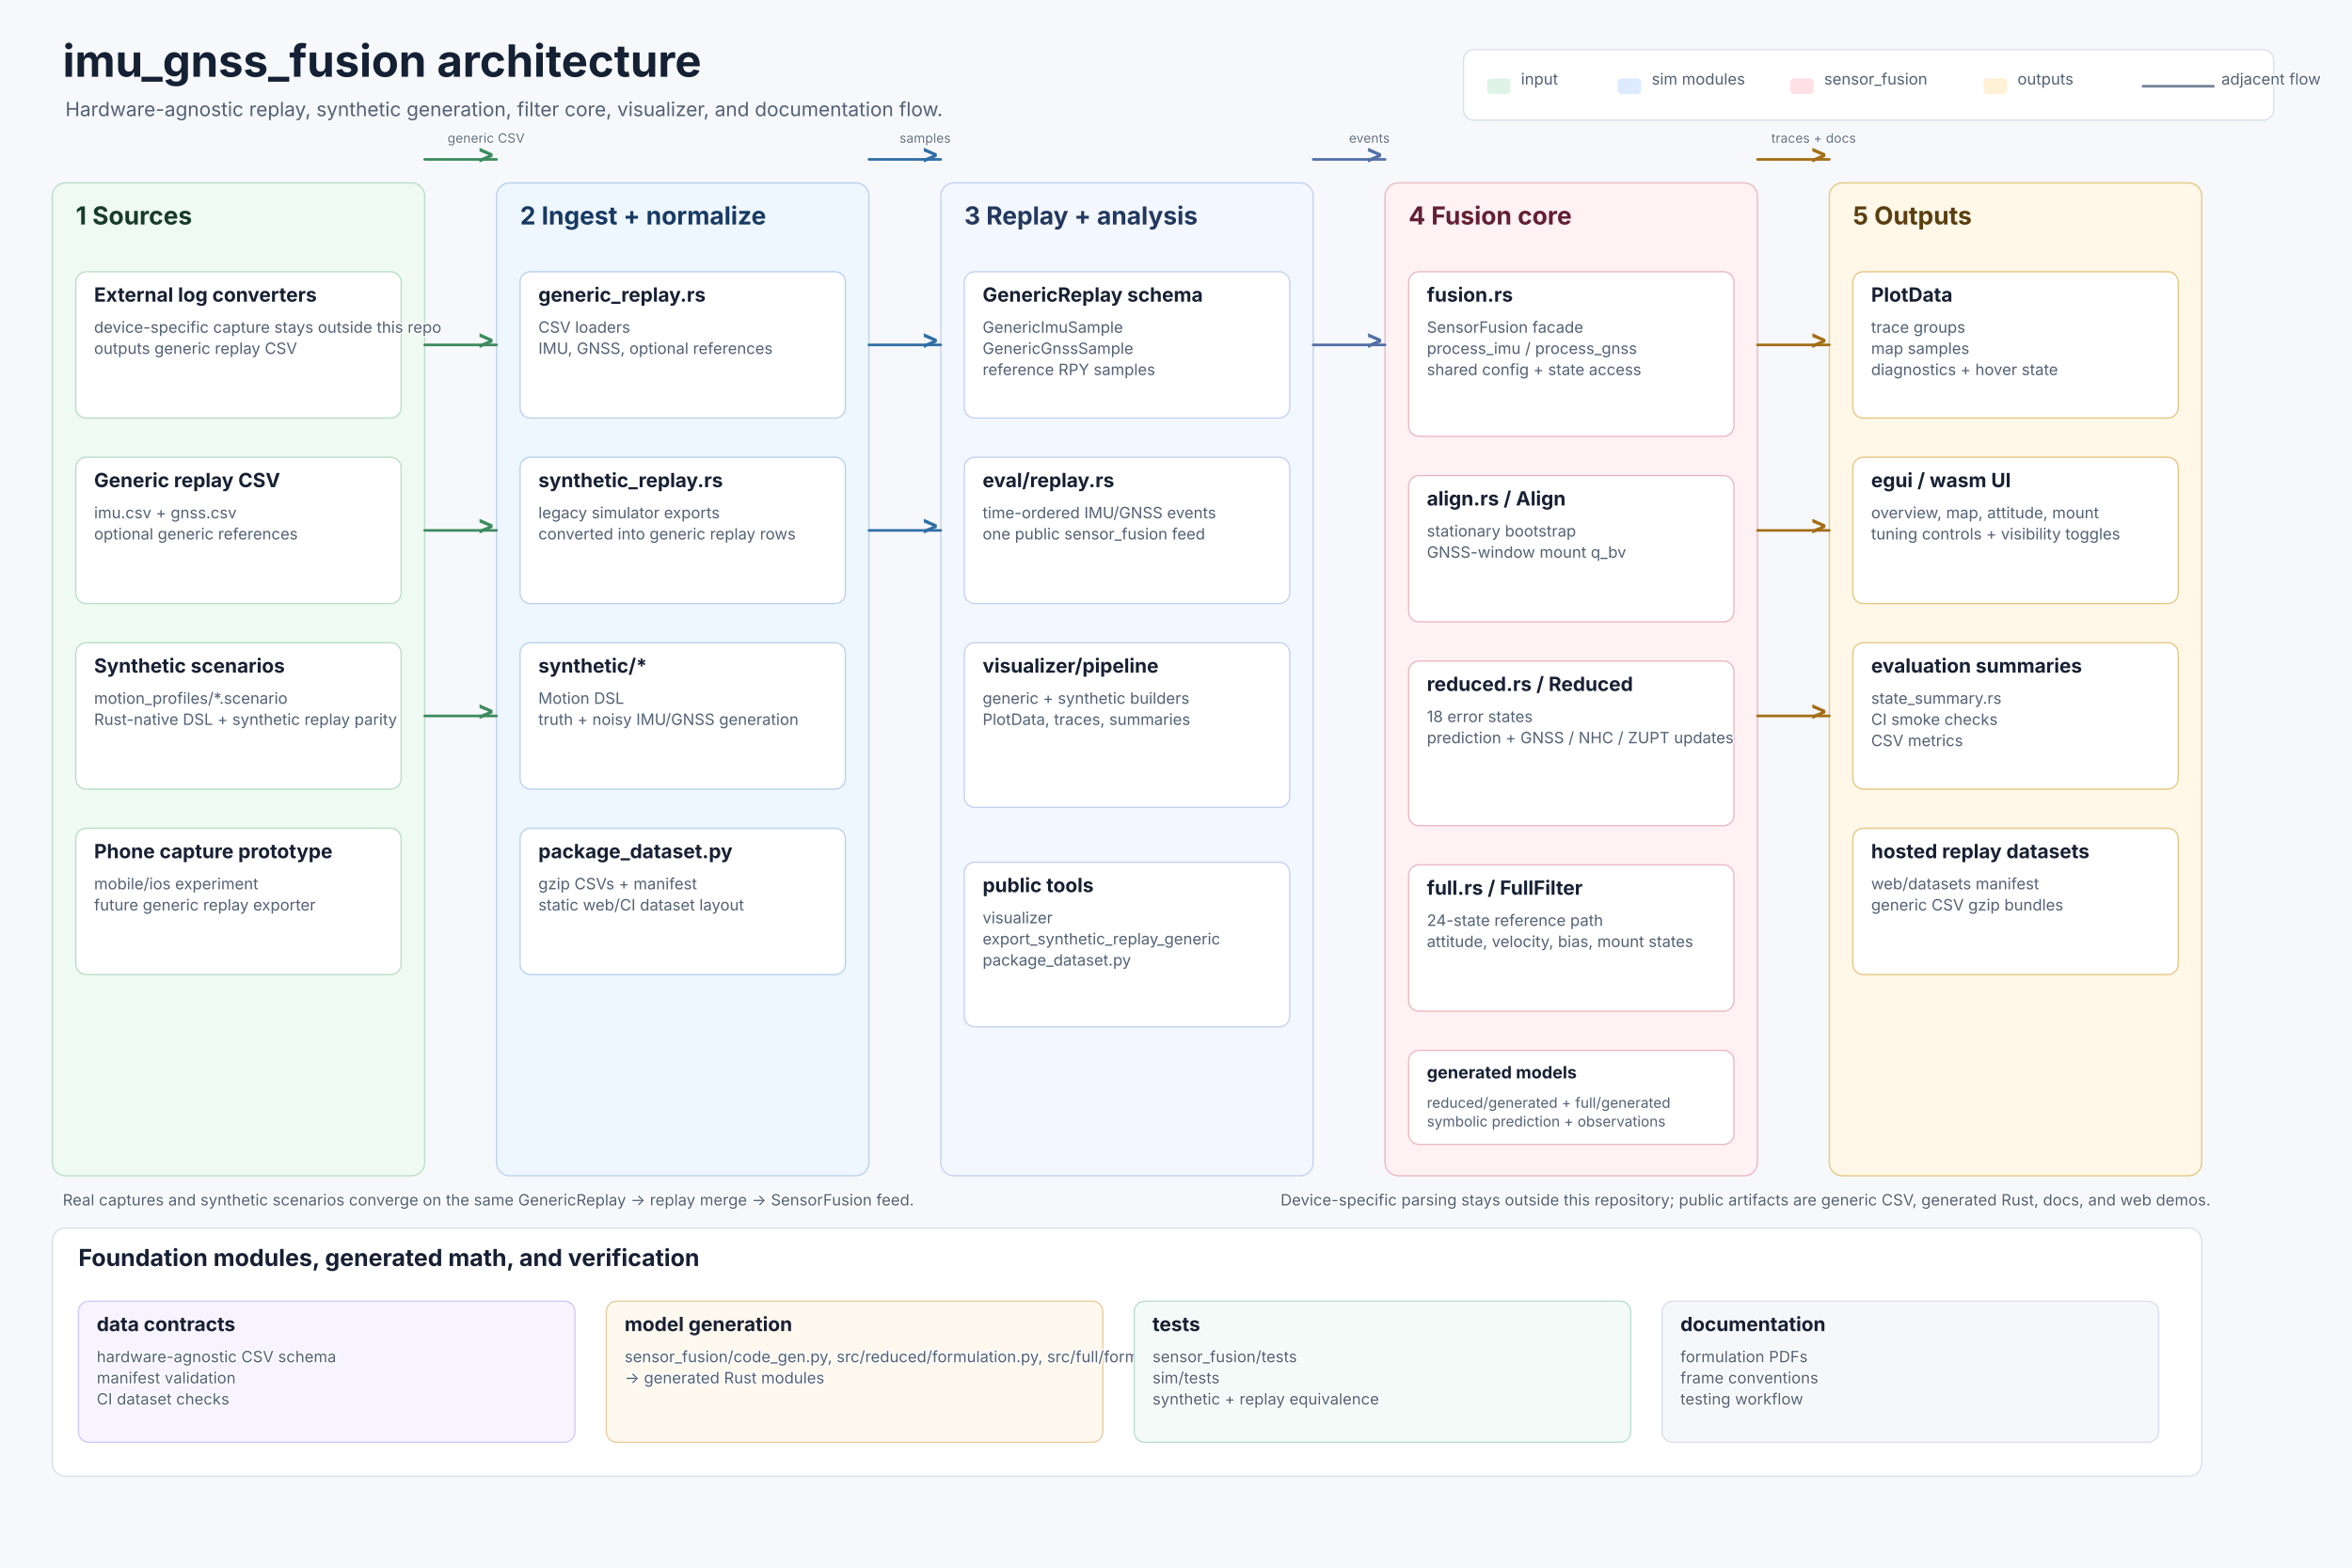
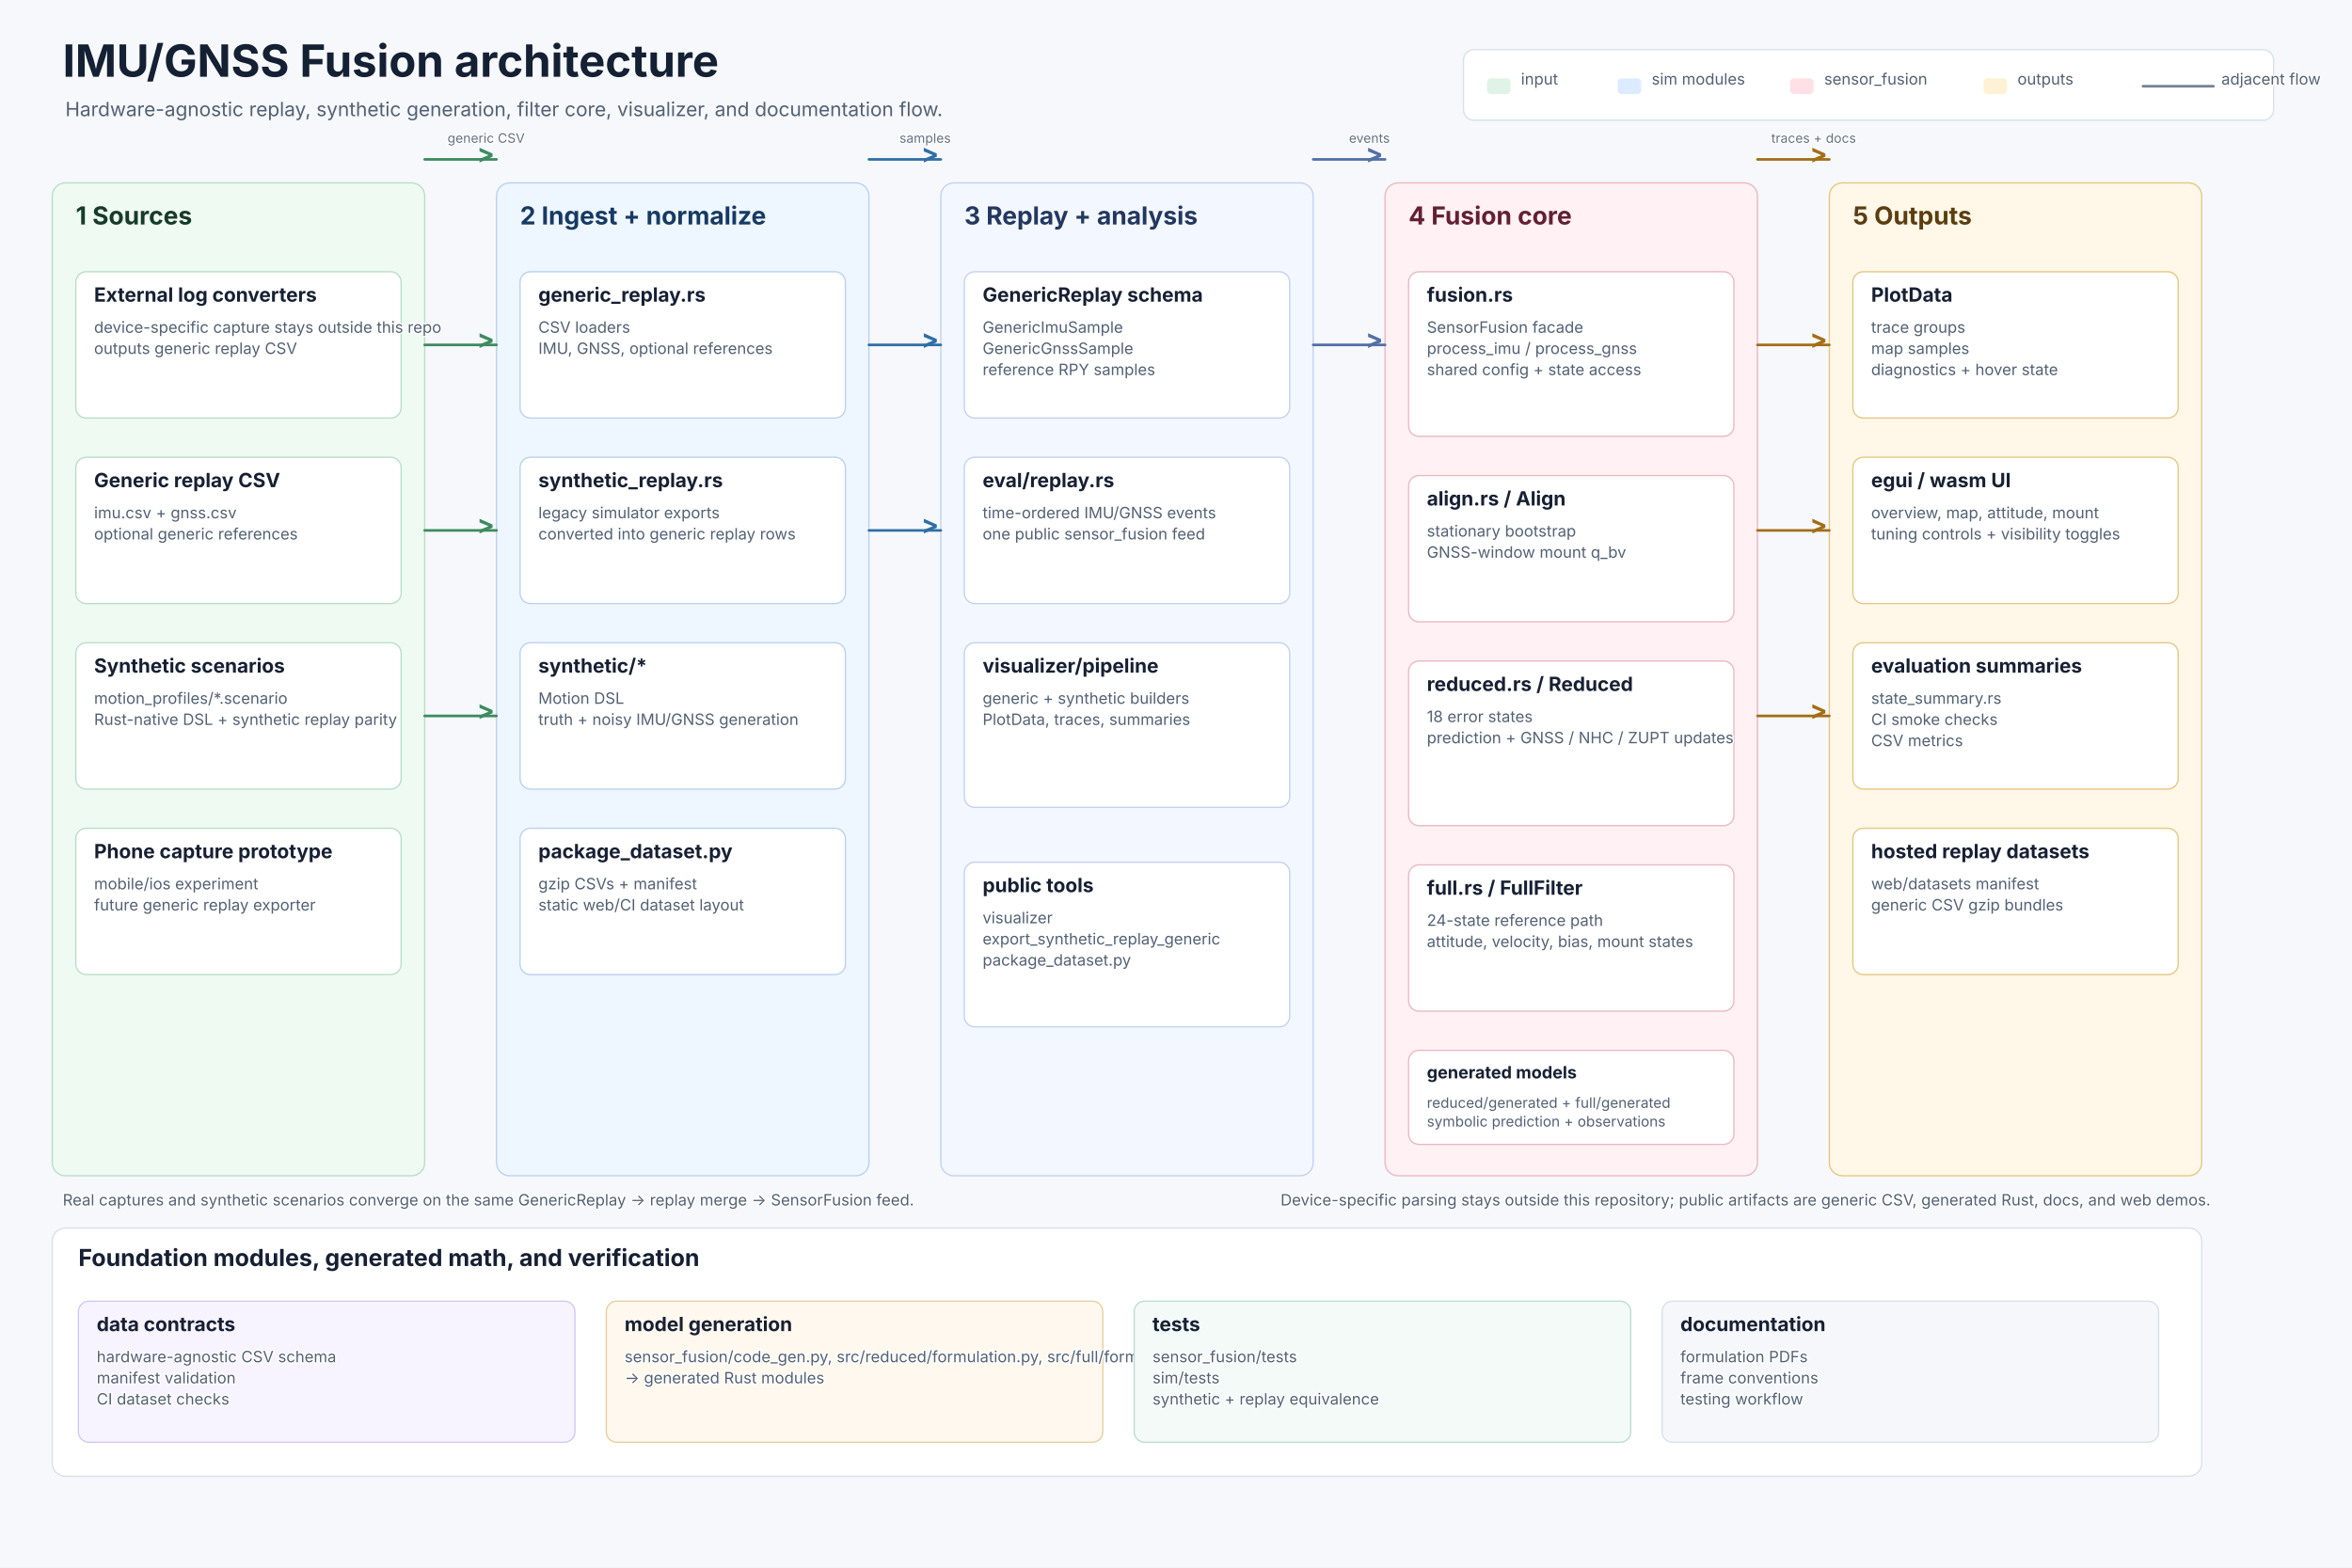
<svg xmlns="http://www.w3.org/2000/svg" width="1800" height="1200" viewBox="0 0 1800 1200">
  <defs>
    <style>text{font-family:Inter, ui-sans-serif, system-ui, -apple-system, BlinkMacSystemFont, "Segoe UI", sans-serif; dominant-baseline:hanging;} .label{paint-order:stroke;stroke:#fff;stroke-width:2px;stroke-linejoin:round;}</style>
  </defs>
  <rect x="0" y="0" width="1800" height="1200" rx="0" fill="#F6F8FB" stroke="none" />
  <text x="48" y="34" fill="#142033" font-size="34" font-weight="700" text-anchor="start">
-     <tspan x="48" dy="0">imu_gnss_fusion architecture</tspan>
+     <tspan x="48" dy="0">IMU/GNSS Fusion architecture</tspan>
  </text>
  <text x="50" y="78" fill="#536174" font-size="15" font-weight="normal" text-anchor="start">
    <tspan x="50" dy="0">Hardware-agnostic replay, synthetic generation, filter core, visualizer, and documentation flow.</tspan>
  </text>
  <rect x="1120" y="38" width="620" height="54" rx="8" fill="#FFFFFF" stroke="#D8E0EA" stroke-width="1" />
  <rect x="1138" y="60" width="18" height="12" rx="3" fill="#DFF3E7" stroke="none" />
  <text class="label" x="1164" y="56" fill="#536174" font-size="12" font-weight="normal" text-anchor="start">
    <tspan x="1164" dy="0">input</tspan>
  </text>
  <rect x="1238" y="60" width="18" height="12" rx="3" fill="#DCEBFF" stroke="none" />
  <text class="label" x="1264" y="56" fill="#536174" font-size="12" font-weight="normal" text-anchor="start">
    <tspan x="1264" dy="0">sim modules</tspan>
  </text>
  <rect x="1370" y="60" width="18" height="12" rx="3" fill="#FFE0E7" stroke="none" />
  <text class="label" x="1396" y="56" fill="#536174" font-size="12" font-weight="normal" text-anchor="start">
    <tspan x="1396" dy="0">sensor_fusion</tspan>
  </text>
  <rect x="1518" y="60" width="18" height="12" rx="3" fill="#FFF1D5" stroke="none" />
  <text class="label" x="1544" y="56" fill="#536174" font-size="12" font-weight="normal" text-anchor="start">
    <tspan x="1544" dy="0">outputs</tspan>
  </text>
  <line x1="1640" y1="66" x2="1694" y2="66" stroke="#73839A" stroke-width="2" stroke-linecap="round" />
  <text class="label" x="1700" y="56" fill="#536174" font-size="12" font-weight="normal" text-anchor="start">
    <tspan x="1700" dy="0">adjacent flow</tspan>
  </text>
  <rect x="40" y="140" width="285" height="760" rx="10" fill="#EFFAF3" stroke="#B9DEC7" stroke-width="1" />
  <text x="58" y="158" fill="#173B29" font-size="19" font-weight="700" text-anchor="start">
    <tspan x="58" dy="0">1 Sources</tspan>
  </text>
  <rect x="58" y="208" width="249" height="112" rx="8" fill="#FFFFFF" stroke="#B9DEC7" stroke-width="1" />
  <text x="72" y="220" fill="#172033" font-size="15" font-weight="700" text-anchor="start">
    <tspan x="72" dy="0">External log converters</tspan>
  </text>
  <text class="label" x="72" y="246" fill="#536174" font-size="12" font-weight="normal" text-anchor="start">
    <tspan x="72" dy="0">device-specific capture stays outside this repo</tspan>
    <tspan x="72" dy="16.2">outputs generic replay CSV</tspan>
  </text>
  <rect x="58" y="350" width="249" height="112" rx="8" fill="#FFFFFF" stroke="#B9DEC7" stroke-width="1" />
  <text x="72" y="362" fill="#172033" font-size="15" font-weight="700" text-anchor="start">
    <tspan x="72" dy="0">Generic replay CSV</tspan>
  </text>
  <text class="label" x="72" y="388" fill="#536174" font-size="12" font-weight="normal" text-anchor="start">
    <tspan x="72" dy="0">imu.csv + gnss.csv</tspan>
    <tspan x="72" dy="16.2">optional generic references</tspan>
  </text>
  <rect x="58" y="492" width="249" height="112" rx="8" fill="#FFFFFF" stroke="#B9DEC7" stroke-width="1" />
  <text x="72" y="504" fill="#172033" font-size="15" font-weight="700" text-anchor="start">
    <tspan x="72" dy="0">Synthetic scenarios</tspan>
  </text>
  <text class="label" x="72" y="530" fill="#536174" font-size="12" font-weight="normal" text-anchor="start">
    <tspan x="72" dy="0">motion_profiles/*.scenario</tspan>
    <tspan x="72" dy="16.2">Rust-native DSL + synthetic replay parity</tspan>
  </text>
  <rect x="58" y="634" width="249" height="112" rx="8" fill="#FFFFFF" stroke="#B9DEC7" stroke-width="1" />
  <text x="72" y="646" fill="#172033" font-size="15" font-weight="700" text-anchor="start">
    <tspan x="72" dy="0">Phone capture prototype</tspan>
  </text>
  <text class="label" x="72" y="672" fill="#536174" font-size="12" font-weight="normal" text-anchor="start">
    <tspan x="72" dy="0">mobile/ios experiment</tspan>
    <tspan x="72" dy="16.2">future generic replay exporter</tspan>
  </text>
  <rect x="380" y="140" width="285" height="760" rx="10" fill="#EEF6FF" stroke="#BAD1EE" stroke-width="1" />
  <text x="398" y="158" fill="#173A63" font-size="19" font-weight="700" text-anchor="start">
    <tspan x="398" dy="0">2 Ingest + normalize</tspan>
  </text>
  <rect x="398" y="208" width="249" height="112" rx="8" fill="#FFFFFF" stroke="#BAD1EE" stroke-width="1" />
  <text x="412" y="220" fill="#172033" font-size="15" font-weight="700" text-anchor="start">
    <tspan x="412" dy="0">generic_replay.rs</tspan>
  </text>
  <text class="label" x="412" y="246" fill="#536174" font-size="12" font-weight="normal" text-anchor="start">
    <tspan x="412" dy="0">CSV loaders</tspan>
    <tspan x="412" dy="16.2">IMU, GNSS, optional references</tspan>
  </text>
  <rect x="398" y="350" width="249" height="112" rx="8" fill="#FFFFFF" stroke="#BAD1EE" stroke-width="1" />
  <text x="412" y="362" fill="#172033" font-size="15" font-weight="700" text-anchor="start">
    <tspan x="412" dy="0">synthetic_replay.rs</tspan>
  </text>
  <text class="label" x="412" y="388" fill="#536174" font-size="12" font-weight="normal" text-anchor="start">
    <tspan x="412" dy="0">legacy simulator exports</tspan>
    <tspan x="412" dy="16.2">converted into generic replay rows</tspan>
  </text>
  <rect x="398" y="492" width="249" height="112" rx="8" fill="#FFFFFF" stroke="#BAD1EE" stroke-width="1" />
  <text x="412" y="504" fill="#172033" font-size="15" font-weight="700" text-anchor="start">
    <tspan x="412" dy="0">synthetic/*</tspan>
  </text>
  <text class="label" x="412" y="530" fill="#536174" font-size="12" font-weight="normal" text-anchor="start">
    <tspan x="412" dy="0">Motion DSL</tspan>
    <tspan x="412" dy="16.2">truth + noisy IMU/GNSS generation</tspan>
  </text>
  <rect x="398" y="634" width="249" height="112" rx="8" fill="#FFFFFF" stroke="#BAD1EE" stroke-width="1" />
  <text x="412" y="646" fill="#172033" font-size="15" font-weight="700" text-anchor="start">
    <tspan x="412" dy="0">package_dataset.py</tspan>
  </text>
  <text class="label" x="412" y="672" fill="#536174" font-size="12" font-weight="normal" text-anchor="start">
    <tspan x="412" dy="0">gzip CSVs + manifest</tspan>
    <tspan x="412" dy="16.2">static web/CI dataset layout</tspan>
  </text>
  <rect x="720" y="140" width="285" height="760" rx="10" fill="#F3F7FF" stroke="#C3D1EF" stroke-width="1" />
  <text x="738" y="158" fill="#23385F" font-size="19" font-weight="700" text-anchor="start">
    <tspan x="738" dy="0">3 Replay + analysis</tspan>
  </text>
  <rect x="738" y="208" width="249" height="112" rx="8" fill="#FFFFFF" stroke="#C3D1EF" stroke-width="1" />
  <text x="752" y="220" fill="#172033" font-size="15" font-weight="700" text-anchor="start">
    <tspan x="752" dy="0">GenericReplay schema</tspan>
  </text>
  <text class="label" x="752" y="246" fill="#536174" font-size="12" font-weight="normal" text-anchor="start">
    <tspan x="752" dy="0">GenericImuSample</tspan>
    <tspan x="752" dy="16.2">GenericGnssSample</tspan>
    <tspan x="752" dy="16.2">reference RPY samples</tspan>
  </text>
  <rect x="738" y="350" width="249" height="112" rx="8" fill="#FFFFFF" stroke="#C3D1EF" stroke-width="1" />
  <text x="752" y="362" fill="#172033" font-size="15" font-weight="700" text-anchor="start">
    <tspan x="752" dy="0">eval/replay.rs</tspan>
  </text>
  <text class="label" x="752" y="388" fill="#536174" font-size="12" font-weight="normal" text-anchor="start">
    <tspan x="752" dy="0">time-ordered IMU/GNSS events</tspan>
    <tspan x="752" dy="16.2">one public sensor_fusion feed</tspan>
  </text>
  <rect x="738" y="492" width="249" height="126" rx="8" fill="#FFFFFF" stroke="#C3D1EF" stroke-width="1" />
  <text x="752" y="504" fill="#172033" font-size="15" font-weight="700" text-anchor="start">
    <tspan x="752" dy="0">visualizer/pipeline</tspan>
  </text>
  <text class="label" x="752" y="530" fill="#536174" font-size="12" font-weight="normal" text-anchor="start">
    <tspan x="752" dy="0">generic + synthetic builders</tspan>
    <tspan x="752" dy="16.2">PlotData, traces, summaries</tspan>
  </text>
  <rect x="738" y="660" width="249" height="126" rx="8" fill="#FFFFFF" stroke="#C3D1EF" stroke-width="1" />
  <text x="752" y="672" fill="#172033" font-size="15" font-weight="700" text-anchor="start">
    <tspan x="752" dy="0">public tools</tspan>
  </text>
  <text class="label" x="752" y="698" fill="#536174" font-size="12" font-weight="normal" text-anchor="start">
    <tspan x="752" dy="0">visualizer</tspan>
    <tspan x="752" dy="16.2">export_synthetic_replay_generic</tspan>
    <tspan x="752" dy="16.2">package_dataset.py</tspan>
  </text>
  <rect x="1060" y="140" width="285" height="760" rx="10" fill="#FFF1F4" stroke="#E9B8C2" stroke-width="1" />
  <text x="1078" y="158" fill="#632032" font-size="19" font-weight="700" text-anchor="start">
    <tspan x="1078" dy="0">4 Fusion core</tspan>
  </text>
  <rect x="1078" y="208" width="249" height="126" rx="8" fill="#FFFFFF" stroke="#E9B8C2" stroke-width="1" />
  <text x="1092" y="220" fill="#172033" font-size="15" font-weight="700" text-anchor="start">
    <tspan x="1092" dy="0">fusion.rs</tspan>
  </text>
  <text class="label" x="1092" y="246" fill="#536174" font-size="12" font-weight="normal" text-anchor="start">
    <tspan x="1092" dy="0">SensorFusion facade</tspan>
    <tspan x="1092" dy="16.2">process_imu / process_gnss</tspan>
    <tspan x="1092" dy="16.2">shared config + state access</tspan>
  </text>
  <rect x="1078" y="364" width="249" height="112" rx="8" fill="#FFFFFF" stroke="#E9B8C2" stroke-width="1" />
  <text x="1092" y="376" fill="#172033" font-size="15" font-weight="700" text-anchor="start">
    <tspan x="1092" dy="0">align.rs / Align</tspan>
  </text>
  <text class="label" x="1092" y="402" fill="#536174" font-size="12" font-weight="normal" text-anchor="start">
    <tspan x="1092" dy="0">stationary bootstrap</tspan>
    <tspan x="1092" dy="16.2">GNSS-window mount q_bv</tspan>
  </text>
  <rect x="1078" y="506" width="249" height="126" rx="8" fill="#FFFFFF" stroke="#E9B8C2" stroke-width="1" />
  <text x="1092" y="518" fill="#172033" font-size="15" font-weight="700" text-anchor="start">
    <tspan x="1092" dy="0">reduced.rs / Reduced</tspan>
  </text>
  <text class="label" x="1092" y="544" fill="#536174" font-size="12" font-weight="normal" text-anchor="start">
    <tspan x="1092" dy="0">18 error states</tspan>
    <tspan x="1092" dy="16.2">prediction + GNSS / NHC / ZUPT updates</tspan>
  </text>
  <rect x="1078" y="662" width="249" height="112" rx="8" fill="#FFFFFF" stroke="#E9B8C2" stroke-width="1" />
  <text x="1092" y="674" fill="#172033" font-size="15" font-weight="700" text-anchor="start">
    <tspan x="1092" dy="0">full.rs / FullFilter</tspan>
  </text>
  <text class="label" x="1092" y="700" fill="#536174" font-size="12" font-weight="normal" text-anchor="start">
    <tspan x="1092" dy="0">24-state reference path</tspan>
    <tspan x="1092" dy="16.2">attitude, velocity, bias, mount states</tspan>
  </text>
  <rect x="1078" y="804" width="249" height="72" rx="8" fill="#FFFFFF" stroke="#E9B8C2" stroke-width="1" />
  <text x="1092" y="816" fill="#172033" font-size="13" font-weight="700" text-anchor="start">
    <tspan x="1092" dy="0">generated models</tspan>
  </text>
  <text class="label" x="1092" y="840" fill="#536174" font-size="11" font-weight="normal" text-anchor="start">
    <tspan x="1092" dy="0">reduced/generated + full/generated</tspan>
    <tspan x="1092" dy="14.3">symbolic prediction + observations</tspan>
  </text>
  <rect x="1400" y="140" width="285" height="760" rx="10" fill="#FFF7E8" stroke="#E4C782" stroke-width="1" />
  <text x="1418" y="158" fill="#5B3E10" font-size="19" font-weight="700" text-anchor="start">
    <tspan x="1418" dy="0">5 Outputs</tspan>
  </text>
  <rect x="1418" y="208" width="249" height="112" rx="8" fill="#FFFFFF" stroke="#E4C782" stroke-width="1" />
  <text x="1432" y="220" fill="#172033" font-size="15" font-weight="700" text-anchor="start">
    <tspan x="1432" dy="0">PlotData</tspan>
  </text>
  <text class="label" x="1432" y="246" fill="#536174" font-size="12" font-weight="normal" text-anchor="start">
    <tspan x="1432" dy="0">trace groups</tspan>
    <tspan x="1432" dy="16.2">map samples</tspan>
    <tspan x="1432" dy="16.2">diagnostics + hover state</tspan>
  </text>
  <rect x="1418" y="350" width="249" height="112" rx="8" fill="#FFFFFF" stroke="#E4C782" stroke-width="1" />
  <text x="1432" y="362" fill="#172033" font-size="15" font-weight="700" text-anchor="start">
    <tspan x="1432" dy="0">egui / wasm UI</tspan>
  </text>
  <text class="label" x="1432" y="388" fill="#536174" font-size="12" font-weight="normal" text-anchor="start">
    <tspan x="1432" dy="0">overview, map, attitude, mount</tspan>
    <tspan x="1432" dy="16.2">tuning controls + visibility toggles</tspan>
  </text>
  <rect x="1418" y="492" width="249" height="112" rx="8" fill="#FFFFFF" stroke="#E4C782" stroke-width="1" />
  <text x="1432" y="504" fill="#172033" font-size="15" font-weight="700" text-anchor="start">
    <tspan x="1432" dy="0">evaluation summaries</tspan>
  </text>
  <text class="label" x="1432" y="530" fill="#536174" font-size="12" font-weight="normal" text-anchor="start">
    <tspan x="1432" dy="0">state_summary.rs</tspan>
    <tspan x="1432" dy="16.2">CI smoke checks</tspan>
    <tspan x="1432" dy="16.2">CSV metrics</tspan>
  </text>
  <rect x="1418" y="634" width="249" height="112" rx="8" fill="#FFFFFF" stroke="#E4C782" stroke-width="1" />
  <text x="1432" y="646" fill="#172033" font-size="15" font-weight="700" text-anchor="start">
    <tspan x="1432" dy="0">hosted replay datasets</tspan>
  </text>
  <text class="label" x="1432" y="672" fill="#536174" font-size="12" font-weight="normal" text-anchor="start">
    <tspan x="1432" dy="0">web/datasets manifest</tspan>
    <tspan x="1432" dy="16.2">generic CSV gzip bundles</tspan>
  </text>
  <rect x="40" y="940" width="1645" height="190" rx="10" fill="#FFFFFF" stroke="#D8E0EA" stroke-width="1" />
  <text x="60" y="956" fill="#172033" font-size="18" font-weight="700" text-anchor="start">
    <tspan x="60" dy="0">Foundation modules, generated math, and verification</tspan>
  </text>
  <rect x="60" y="996" width="380" height="108" rx="8" fill="#F7F3FF" stroke="#D0C8F1" stroke-width="1" />
  <text x="74" y="1008" fill="#172033" font-size="15" font-weight="700" text-anchor="start">
    <tspan x="74" dy="0">data contracts</tspan>
  </text>
  <text class="label" x="74" y="1034" fill="#536174" font-size="12" font-weight="normal" text-anchor="start">
    <tspan x="74" dy="0">hardware-agnostic CSV schema</tspan>
    <tspan x="74" dy="16.2">manifest validation</tspan>
    <tspan x="74" dy="16.2">CI dataset checks</tspan>
  </text>
  <rect x="464" y="996" width="380" height="108" rx="8" fill="#FFF8EE" stroke="#E7CDA0" stroke-width="1" />
  <text x="478" y="1008" fill="#172033" font-size="15" font-weight="700" text-anchor="start">
    <tspan x="478" dy="0">model generation</tspan>
  </text>
  <text class="label" x="478" y="1034" fill="#536174" font-size="12" font-weight="normal" text-anchor="start">
    <tspan x="478" dy="0">sensor_fusion/code_gen.py, src/reduced/formulation.py, src/full/formulation.py</tspan>
    <tspan x="478" dy="16.2">-&gt; generated Rust modules</tspan>
  </text>
  <rect x="868" y="996" width="380" height="108" rx="8" fill="#F3FAF8" stroke="#BBDDD2" stroke-width="1" />
  <text x="882" y="1008" fill="#172033" font-size="15" font-weight="700" text-anchor="start">
    <tspan x="882" dy="0">tests</tspan>
  </text>
  <text class="label" x="882" y="1034" fill="#536174" font-size="12" font-weight="normal" text-anchor="start">
    <tspan x="882" dy="0">sensor_fusion/tests</tspan>
    <tspan x="882" dy="16.2">sim/tests</tspan>
    <tspan x="882" dy="16.2">synthetic + replay equivalence</tspan>
  </text>
  <rect x="1272" y="996" width="380" height="108" rx="8" fill="#F6F7FB" stroke="#D8E0EA" stroke-width="1" />
  <text x="1286" y="1008" fill="#172033" font-size="15" font-weight="700" text-anchor="start">
    <tspan x="1286" dy="0">documentation</tspan>
  </text>
  <text class="label" x="1286" y="1034" fill="#536174" font-size="12" font-weight="normal" text-anchor="start">
    <tspan x="1286" dy="0">formulation PDFs</tspan>
    <tspan x="1286" dy="16.2">frame conventions</tspan>
    <tspan x="1286" dy="16.2">testing workflow</tspan>
  </text>
  <line x1="325" y1="264" x2="380" y2="264" stroke="#3C8B5E" stroke-width="2" stroke-linecap="round" />
  <text x="365" y="252" fill="#3C8B5E" font-size="20" font-weight="700" text-anchor="start">
    <tspan x="365" dy="0">&gt;</tspan>
  </text>
  <line x1="325" y1="406" x2="380" y2="406" stroke="#3C8B5E" stroke-width="2" stroke-linecap="round" />
  <text x="365" y="394" fill="#3C8B5E" font-size="20" font-weight="700" text-anchor="start">
    <tspan x="365" dy="0">&gt;</tspan>
  </text>
  <line x1="325" y1="548" x2="380" y2="548" stroke="#3C8B5E" stroke-width="2" stroke-linecap="round" />
  <text x="365" y="536" fill="#3C8B5E" font-size="20" font-weight="700" text-anchor="start">
    <tspan x="365" dy="0">&gt;</tspan>
  </text>
  <line x1="665" y1="264" x2="720" y2="264" stroke="#2F6EA5" stroke-width="2" stroke-linecap="round" />
  <text x="705" y="252" fill="#2F6EA5" font-size="20" font-weight="700" text-anchor="start">
    <tspan x="705" dy="0">&gt;</tspan>
  </text>
  <line x1="665" y1="406" x2="720" y2="406" stroke="#2F6EA5" stroke-width="2" stroke-linecap="round" />
  <text x="705" y="394" fill="#2F6EA5" font-size="20" font-weight="700" text-anchor="start">
    <tspan x="705" dy="0">&gt;</tspan>
  </text>
  <line x1="1005" y1="264" x2="1060" y2="264" stroke="#526FA6" stroke-width="2" stroke-linecap="round" />
  <text x="1045" y="252" fill="#526FA6" font-size="20" font-weight="700" text-anchor="start">
    <tspan x="1045" dy="0">&gt;</tspan>
  </text>
  <line x1="1345" y1="264" x2="1400" y2="264" stroke="#A36D16" stroke-width="2" stroke-linecap="round" />
  <text x="1385" y="252" fill="#A36D16" font-size="20" font-weight="700" text-anchor="start">
    <tspan x="1385" dy="0">&gt;</tspan>
  </text>
  <line x1="1345" y1="406" x2="1400" y2="406" stroke="#A36D16" stroke-width="2" stroke-linecap="round" />
  <text x="1385" y="394" fill="#A36D16" font-size="20" font-weight="700" text-anchor="start">
    <tspan x="1385" dy="0">&gt;</tspan>
  </text>
  <line x1="1345" y1="548" x2="1400" y2="548" stroke="#A36D16" stroke-width="2" stroke-linecap="round" />
  <text x="1385" y="536" fill="#A36D16" font-size="20" font-weight="700" text-anchor="start">
    <tspan x="1385" dy="0">&gt;</tspan>
  </text>
  <line x1="325" y1="122" x2="380" y2="122" stroke="#3C8B5E" stroke-width="2" stroke-linecap="round" />
  <text x="365" y="110" fill="#3C8B5E" font-size="20" font-weight="700" text-anchor="start">
    <tspan x="365" dy="0">&gt;</tspan>
  </text>
  <line x1="665" y1="122" x2="720" y2="122" stroke="#2F6EA5" stroke-width="2" stroke-linecap="round" />
  <text x="705" y="110" fill="#2F6EA5" font-size="20" font-weight="700" text-anchor="start">
    <tspan x="705" dy="0">&gt;</tspan>
  </text>
  <line x1="1005" y1="122" x2="1060" y2="122" stroke="#526FA6" stroke-width="2" stroke-linecap="round" />
  <text x="1045" y="110" fill="#526FA6" font-size="20" font-weight="700" text-anchor="start">
    <tspan x="1045" dy="0">&gt;</tspan>
  </text>
  <line x1="1345" y1="122" x2="1400" y2="122" stroke="#A36D16" stroke-width="2" stroke-linecap="round" />
  <text x="1385" y="110" fill="#A36D16" font-size="20" font-weight="700" text-anchor="start">
    <tspan x="1385" dy="0">&gt;</tspan>
  </text>
  <text class="label" x="372" y="102" fill="#607083" font-size="10" font-weight="normal" text-anchor="middle">
    <tspan x="372" dy="0">generic CSV</tspan>
  </text>
  <text class="label" x="708" y="102" fill="#607083" font-size="10" font-weight="normal" text-anchor="middle">
    <tspan x="708" dy="0">samples</tspan>
  </text>
  <text class="label" x="1048" y="102" fill="#607083" font-size="10" font-weight="normal" text-anchor="middle">
    <tspan x="1048" dy="0">events</tspan>
  </text>
  <text class="label" x="1388" y="102" fill="#607083" font-size="10" font-weight="normal" text-anchor="middle">
    <tspan x="1388" dy="0">traces + docs</tspan>
  </text>
  <text class="label" x="48" y="914" fill="#536174" font-size="12" font-weight="normal" text-anchor="start">
    <tspan x="48" dy="0">Real captures and synthetic scenarios converge on the same GenericReplay -&gt; replay merge -&gt; SensorFusion feed.</tspan>
  </text>
  <text class="label" x="980" y="914" fill="#536174" font-size="12" font-weight="normal" text-anchor="start">
    <tspan x="980" dy="0">Device-specific parsing stays outside this repository; public artifacts are generic CSV, generated Rust, docs, and web demos.</tspan>
  </text>
</svg>
